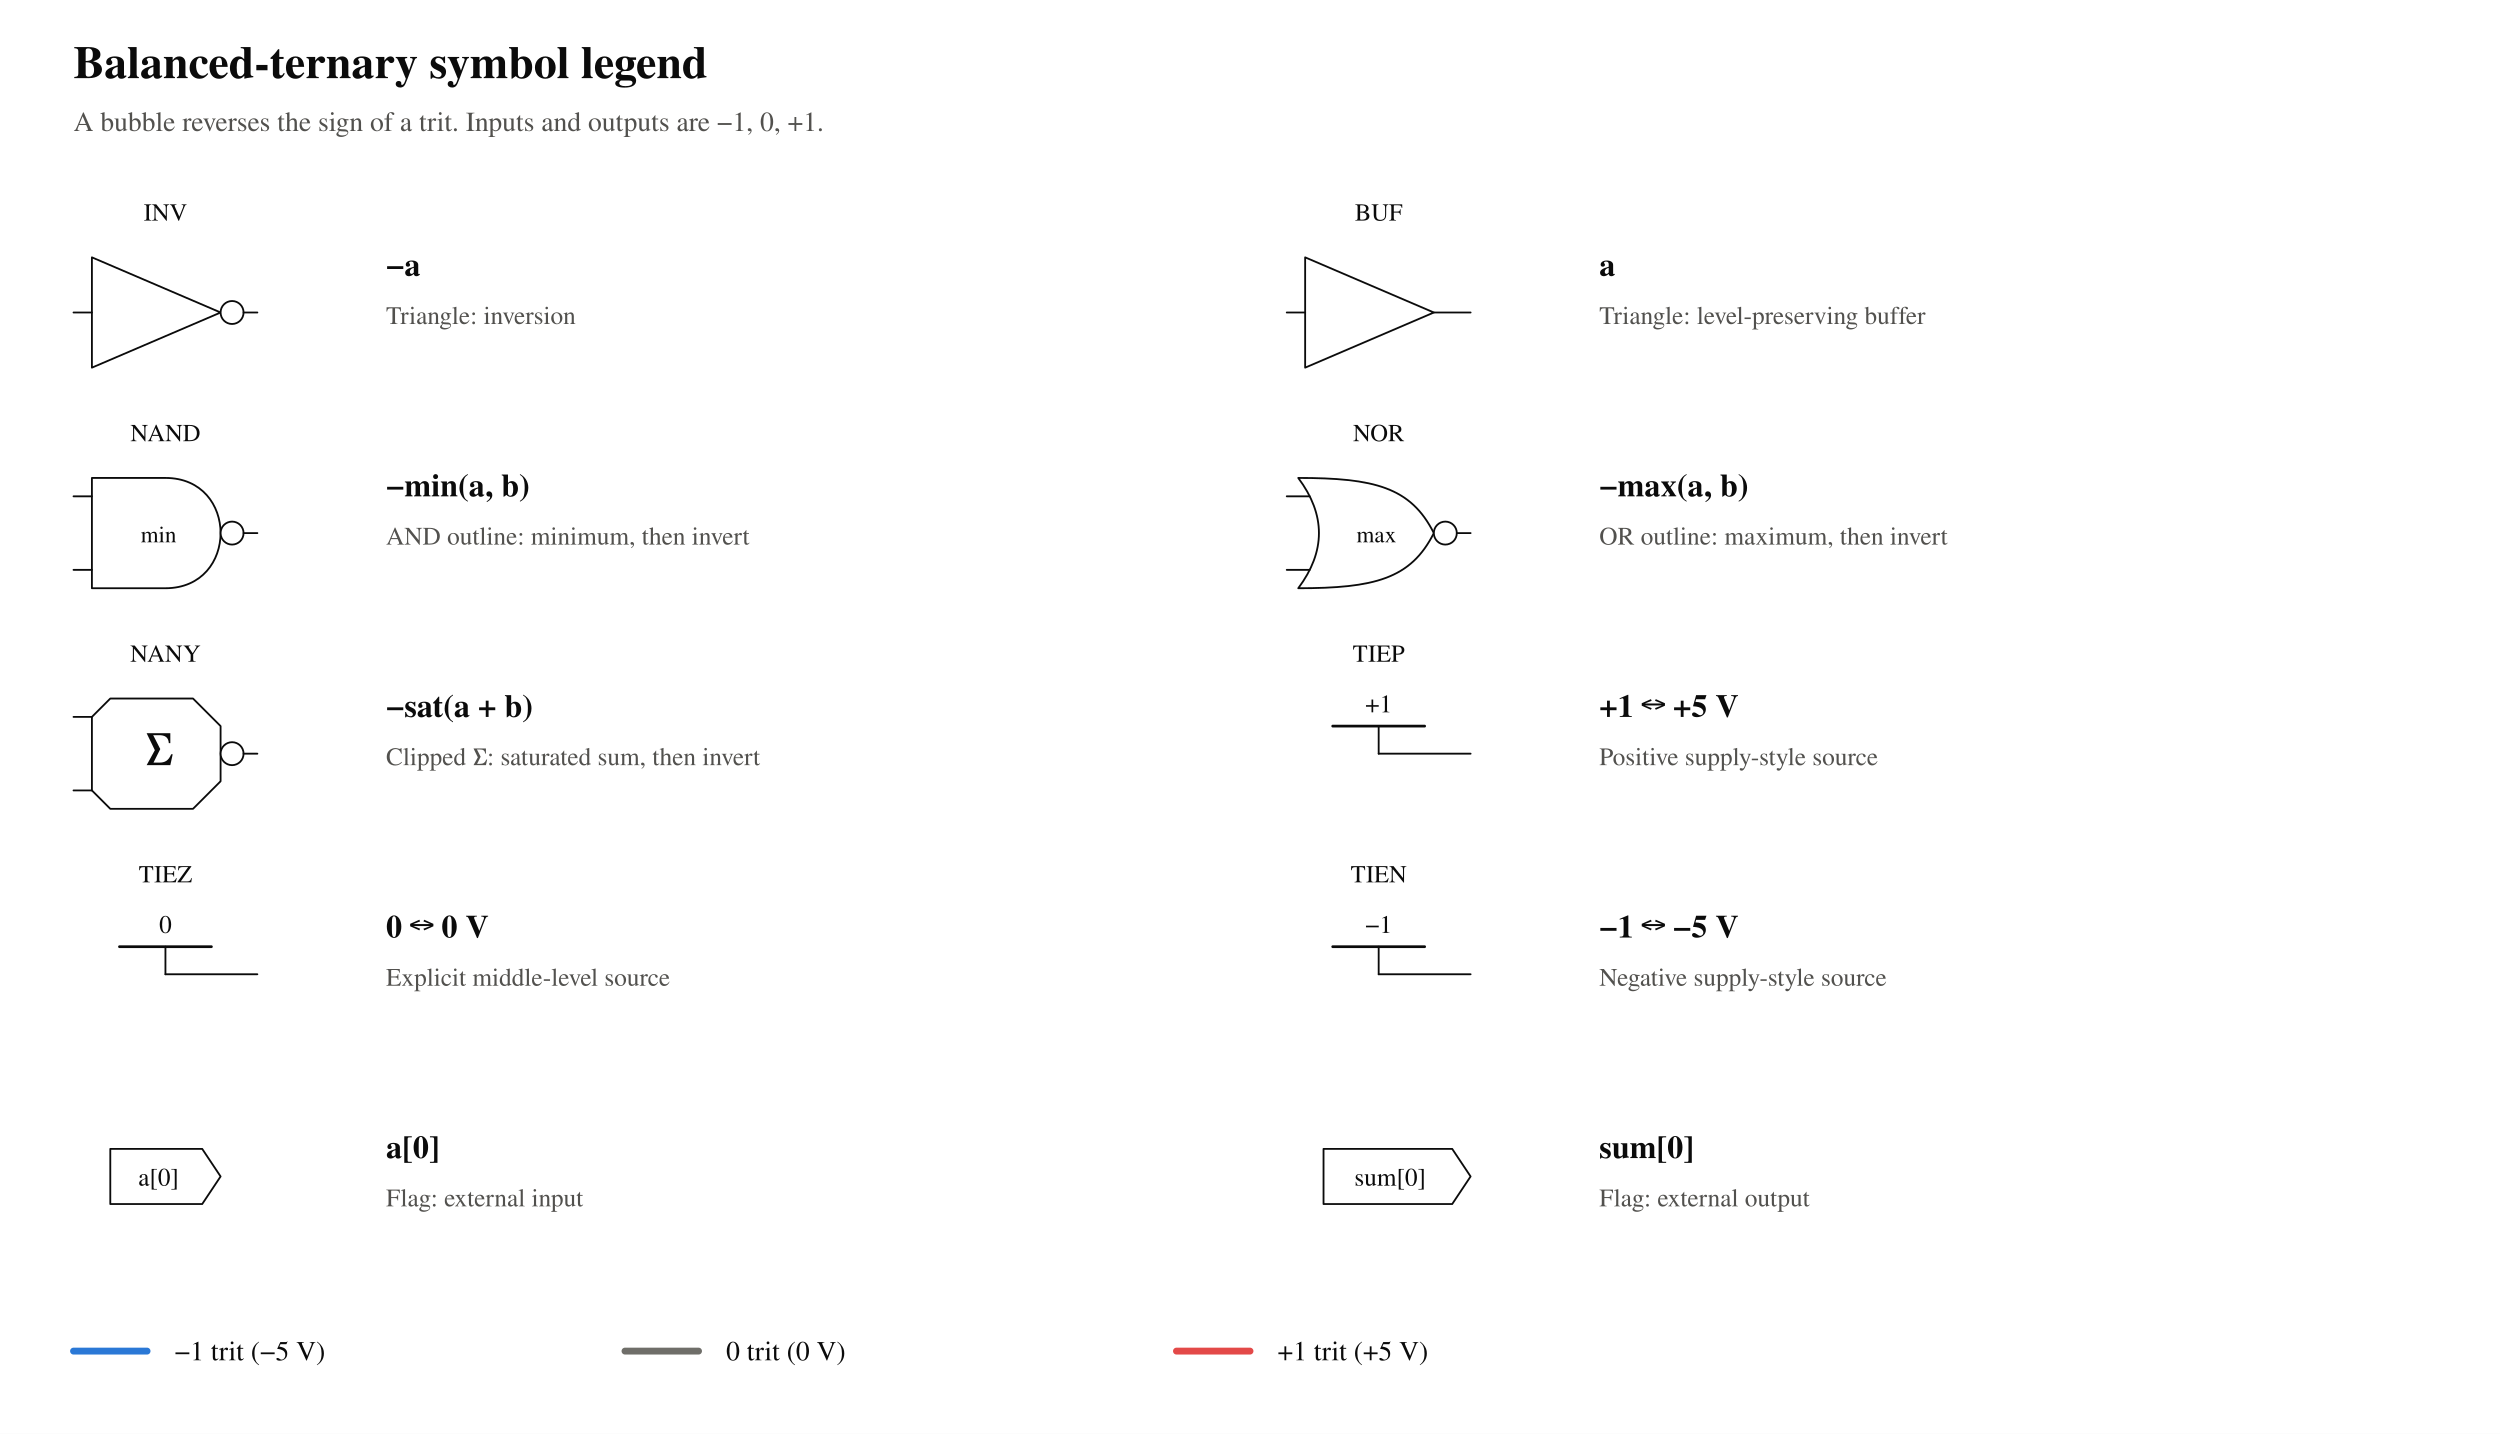
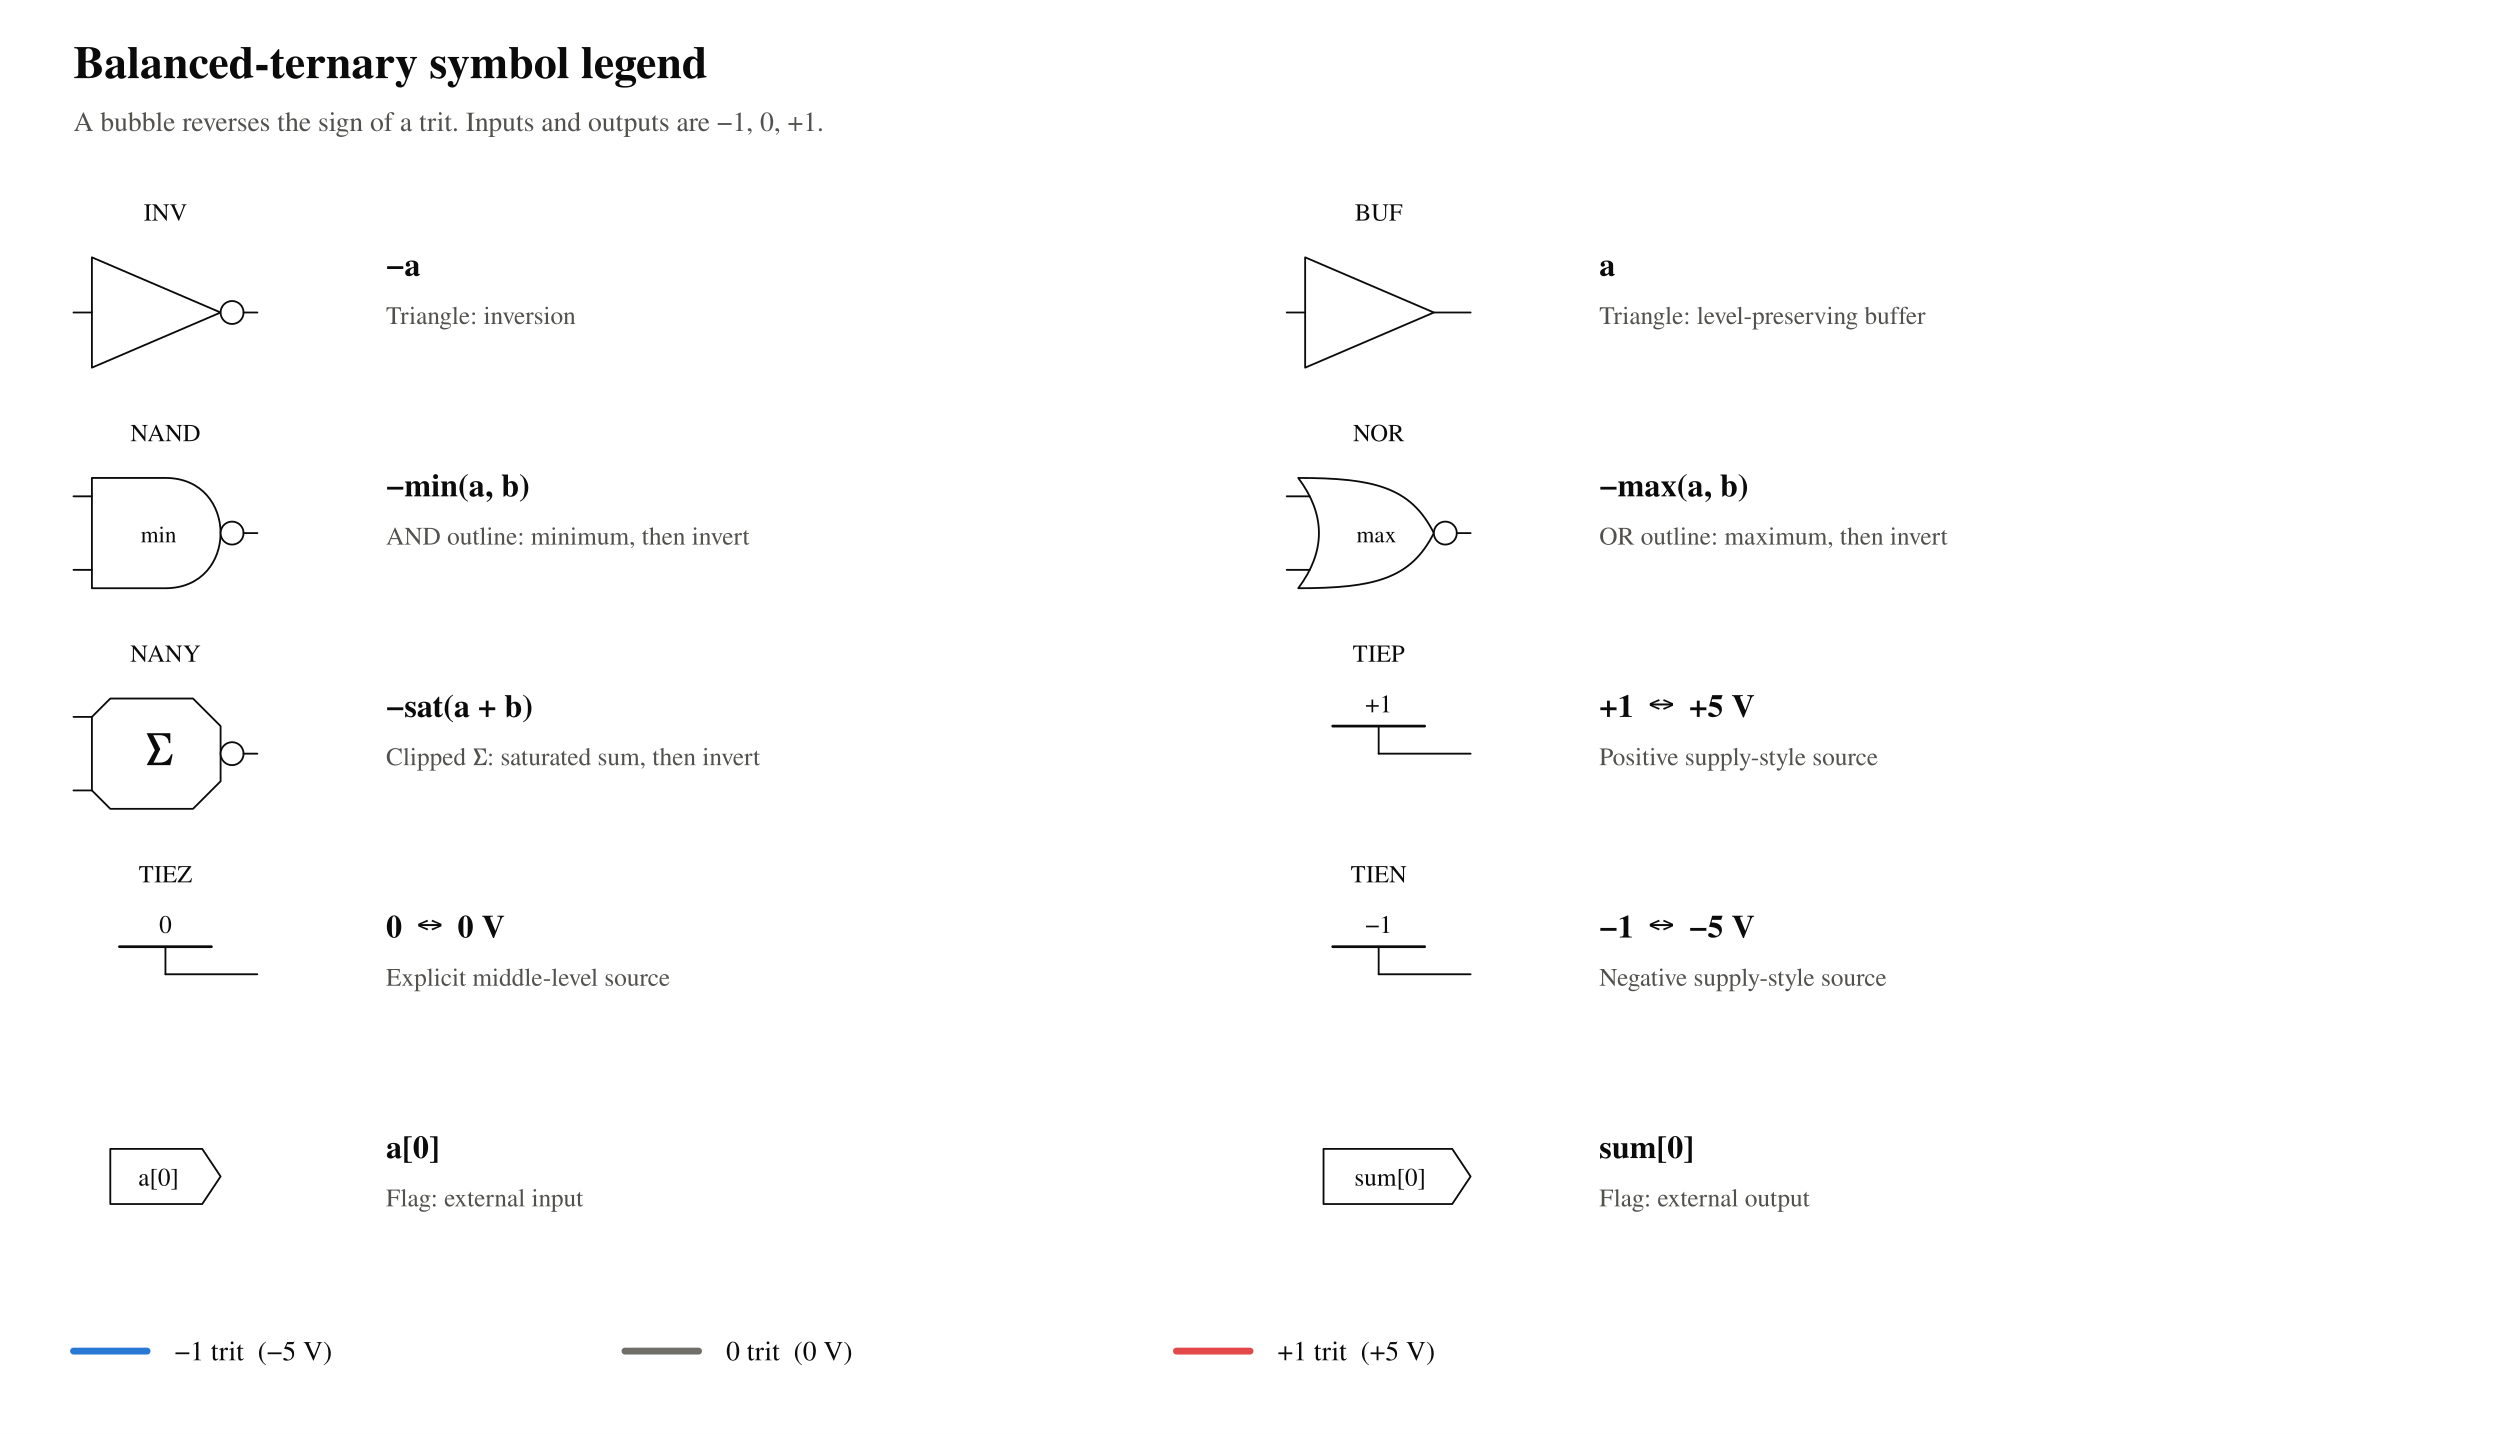
- <svg xmlns="http://www.w3.org/2000/svg" width="1088" height="624" viewBox="0 0 1088 624" role="img" aria-label="Balanced-ternary symbol legend">
+ <svg xmlns="http://www.w3.org/2000/svg" width="1088" height="624" viewBox="0 0 1088 624" xml:space="preserve" role="img" aria-label="Balanced-ternary symbol legend">
  <rect width="100%" height="100%" fill="white" />
  <text x="32" y="34" font-family="Nimbus Roman, Liberation Serif, DejaVu Serif, serif" font-size="20" text-anchor="start" font-weight="bold" fill="#0b0b0b">Balanced-ternary symbol legend</text>
  <text x="32" y="57" font-family="Nimbus Roman, Liberation Serif, DejaVu Serif, serif" font-size="12" text-anchor="start" font-weight="normal" fill="#52514e">A bubble reverses the sign of a trit. Inputs and outputs are −1, 0, +1.</text>
  <text x="72.0" y="96" font-family="Nimbus Roman, Liberation Serif, DejaVu Serif, serif" font-size="10.667" text-anchor="middle" font-weight="normal" fill="#0b0b0b">INV</text>
  <path d="M40.0 112 L96.0 136 L40.0 160 Z" stroke="#0b0b0b" fill="white" stroke-width="0.800" stroke-linecap="round" stroke-linejoin="round" />
  <circle cx="101.0" cy="136" r="5" stroke="#0b0b0b" fill="white" stroke-width="0.800" stroke-linecap="round" stroke-linejoin="round" />
  <path d="M32 136 L40.0 136" stroke="#0b0b0b" fill="none" stroke-width="0.800" stroke-linecap="round" stroke-linejoin="round" />
  <path d="M112 136 L106.0 136" stroke="#0b0b0b" fill="none" stroke-width="0.800" stroke-linecap="round" stroke-linejoin="round" />
  <text x="168" y="120" font-family="Nimbus Roman, Liberation Serif, DejaVu Serif, serif" font-size="14" text-anchor="start" font-weight="bold" fill="#0b0b0b">−a</text>
  <text x="168" y="141" font-family="Nimbus Roman, Liberation Serif, DejaVu Serif, serif" font-size="11" text-anchor="start" font-weight="normal" fill="#52514e">Triangle: inversion</text>
  <text x="600.0" y="96" font-family="Nimbus Roman, Liberation Serif, DejaVu Serif, serif" font-size="10.667" text-anchor="middle" font-weight="normal" fill="#0b0b0b">BUF</text>
  <path d="M568.0 112 L624.0 136 L568.0 160 Z" stroke="#0b0b0b" fill="white" stroke-width="0.800" stroke-linecap="round" stroke-linejoin="round" />
  <path d="M560 136 L568.0 136" stroke="#0b0b0b" fill="none" stroke-width="0.800" stroke-linecap="round" stroke-linejoin="round" />
  <path d="M640 136 L624.0 136" stroke="#0b0b0b" fill="none" stroke-width="0.800" stroke-linecap="round" stroke-linejoin="round" />
  <text x="696" y="120" font-family="Nimbus Roman, Liberation Serif, DejaVu Serif, serif" font-size="14" text-anchor="start" font-weight="bold" fill="#0b0b0b">a</text>
  <text x="696" y="141" font-family="Nimbus Roman, Liberation Serif, DejaVu Serif, serif" font-size="11" text-anchor="start" font-weight="normal" fill="#52514e">Triangle: level-preserving buffer</text>
  <text x="72.0" y="192" font-family="Nimbus Roman, Liberation Serif, DejaVu Serif, serif" font-size="10.667" text-anchor="middle" font-weight="normal" fill="#0b0b0b">NAND</text>
  <path d="M40.0 208 L72.0 208 C104.0 208 104.0 256 72.0 256 L40.0 256 Z" stroke="#0b0b0b" fill="white" stroke-width="0.800" stroke-linecap="round" stroke-linejoin="round" />
  <text x="69.0" y="236" font-family="Nimbus Roman, Liberation Serif, DejaVu Serif, serif" font-size="10" text-anchor="middle" font-weight="normal" fill="#0b0b0b">min</text>
  <circle cx="101.0" cy="232" r="5" stroke="#0b0b0b" fill="white" stroke-width="0.800" stroke-linecap="round" stroke-linejoin="round" />
  <path d="M32 216 L40.0 216" stroke="#0b0b0b" fill="none" stroke-width="0.800" stroke-linecap="round" stroke-linejoin="round" />
  <path d="M32 248 L40.0 248" stroke="#0b0b0b" fill="none" stroke-width="0.800" stroke-linecap="round" stroke-linejoin="round" />
  <path d="M112 232 L106.0 232" stroke="#0b0b0b" fill="none" stroke-width="0.800" stroke-linecap="round" stroke-linejoin="round" />
  <text x="168" y="216" font-family="Nimbus Roman, Liberation Serif, DejaVu Serif, serif" font-size="14" text-anchor="start" font-weight="bold" fill="#0b0b0b">−min(a, b)</text>
  <text x="168" y="237" font-family="Nimbus Roman, Liberation Serif, DejaVu Serif, serif" font-size="11" text-anchor="start" font-weight="normal" fill="#52514e">AND outline: minimum, then invert</text>
  <text x="600.0" y="192" font-family="Nimbus Roman, Liberation Serif, DejaVu Serif, serif" font-size="10.667" text-anchor="middle" font-weight="normal" fill="#0b0b0b">NOR</text>
  <path d="M565.0 208 C598.0 208 614.0 212 624.0 232 C614.0 252 598.0 256 565.0 256 Q583.0 232 565.0 208 Z" stroke="#0b0b0b" fill="white" stroke-width="0.800" stroke-linecap="round" stroke-linejoin="round" />
  <text x="599.0" y="236" font-family="Nimbus Roman, Liberation Serif, DejaVu Serif, serif" font-size="10" text-anchor="middle" font-weight="normal" fill="#0b0b0b">max</text>
  <circle cx="629.0" cy="232" r="5" stroke="#0b0b0b" fill="white" stroke-width="0.800" stroke-linecap="round" stroke-linejoin="round" />
  <path d="M560 216 L570.0 216" stroke="#0b0b0b" fill="none" stroke-width="0.800" stroke-linecap="round" stroke-linejoin="round" />
  <path d="M560 248 L570.0 248" stroke="#0b0b0b" fill="none" stroke-width="0.800" stroke-linecap="round" stroke-linejoin="round" />
  <path d="M640 232 L634.0 232" stroke="#0b0b0b" fill="none" stroke-width="0.800" stroke-linecap="round" stroke-linejoin="round" />
  <text x="696" y="216" font-family="Nimbus Roman, Liberation Serif, DejaVu Serif, serif" font-size="14" text-anchor="start" font-weight="bold" fill="#0b0b0b">−max(a, b)</text>
  <text x="696" y="237" font-family="Nimbus Roman, Liberation Serif, DejaVu Serif, serif" font-size="11" text-anchor="start" font-weight="normal" fill="#52514e">OR outline: maximum, then invert</text>
  <text x="72.0" y="288" font-family="Nimbus Roman, Liberation Serif, DejaVu Serif, serif" font-size="10.667" text-anchor="middle" font-weight="normal" fill="#0b0b0b">NANY</text>
  <path d="M48.0 304 L84.0 304 L96.0 316 L96.0 340 L84.0 352 L48.0 352 L40.0 344 L40.0 312 Z" stroke="#0b0b0b" fill="white" stroke-width="0.800" stroke-linecap="round" stroke-linejoin="round" />
  <text x="69.0" y="333" font-family="Nimbus Roman, Liberation Serif, DejaVu Serif, serif" font-size="21" text-anchor="middle" font-weight="normal" fill="#0b0b0b">Σ</text>
  <circle cx="101.0" cy="328" r="5" stroke="#0b0b0b" fill="white" stroke-width="0.800" stroke-linecap="round" stroke-linejoin="round" />
  <path d="M32 312 L40.0 312" stroke="#0b0b0b" fill="none" stroke-width="0.800" stroke-linecap="round" stroke-linejoin="round" />
  <path d="M32 344 L40.0 344" stroke="#0b0b0b" fill="none" stroke-width="0.800" stroke-linecap="round" stroke-linejoin="round" />
  <path d="M112 328 L106.0 328" stroke="#0b0b0b" fill="none" stroke-width="0.800" stroke-linecap="round" stroke-linejoin="round" />
  <text x="168" y="312" font-family="Nimbus Roman, Liberation Serif, DejaVu Serif, serif" font-size="14" text-anchor="start" font-weight="bold" fill="#0b0b0b">−sat(a + b)</text>
  <text x="168" y="333" font-family="Nimbus Roman, Liberation Serif, DejaVu Serif, serif" font-size="11" text-anchor="start" font-weight="normal" fill="#52514e">Clipped Σ: saturated sum, then invert</text>
  <text x="600.0" y="288" font-family="Nimbus Roman, Liberation Serif, DejaVu Serif, serif" font-size="10.667" text-anchor="middle" font-weight="normal" fill="#0b0b0b">TIEP</text>
  <path d="M580.0 316 L620.0 316" stroke="#0b0b0b" fill="none" stroke-width="1.200" stroke-linecap="round" stroke-linejoin="round" />
  <path d="M600.0 316 L600.0 328" stroke="#0b0b0b" fill="none" stroke-width="0.800" stroke-linecap="round" stroke-linejoin="round" />
  <path d="M600.0 328 L640 328" stroke="#0b0b0b" fill="none" stroke-width="0.800" stroke-linecap="round" stroke-linejoin="round" />
  <text x="600.0" y="310" font-family="Nimbus Roman, Liberation Serif, DejaVu Serif, serif" font-size="11" text-anchor="middle" font-weight="normal" fill="#0b0b0b">+1</text>
  <text x="696" y="312" font-family="Nimbus Roman, Liberation Serif, DejaVu Serif, serif" font-size="14" text-anchor="start" font-weight="bold" fill="#0b0b0b">+1  ↔  +5 V</text>
  <text x="696" y="333" font-family="Nimbus Roman, Liberation Serif, DejaVu Serif, serif" font-size="11" text-anchor="start" font-weight="normal" fill="#52514e">Positive supply-style source</text>
  <text x="72.0" y="384" font-family="Nimbus Roman, Liberation Serif, DejaVu Serif, serif" font-size="10.667" text-anchor="middle" font-weight="normal" fill="#0b0b0b">TIEZ</text>
  <path d="M52.0 412 L92.0 412" stroke="#0b0b0b" fill="none" stroke-width="1.200" stroke-linecap="round" stroke-linejoin="round" />
  <path d="M72.0 412 L72.0 424" stroke="#0b0b0b" fill="none" stroke-width="0.800" stroke-linecap="round" stroke-linejoin="round" />
  <path d="M72.0 424 L112 424" stroke="#0b0b0b" fill="none" stroke-width="0.800" stroke-linecap="round" stroke-linejoin="round" />
  <text x="72.0" y="406" font-family="Nimbus Roman, Liberation Serif, DejaVu Serif, serif" font-size="11" text-anchor="middle" font-weight="normal" fill="#0b0b0b">0</text>
  <text x="168" y="408" font-family="Nimbus Roman, Liberation Serif, DejaVu Serif, serif" font-size="14" text-anchor="start" font-weight="bold" fill="#0b0b0b">0  ↔  0 V</text>
  <text x="168" y="429" font-family="Nimbus Roman, Liberation Serif, DejaVu Serif, serif" font-size="11" text-anchor="start" font-weight="normal" fill="#52514e">Explicit middle-level source</text>
  <text x="600.0" y="384" font-family="Nimbus Roman, Liberation Serif, DejaVu Serif, serif" font-size="10.667" text-anchor="middle" font-weight="normal" fill="#0b0b0b">TIEN</text>
  <path d="M580.0 412 L620.0 412" stroke="#0b0b0b" fill="none" stroke-width="1.200" stroke-linecap="round" stroke-linejoin="round" />
  <path d="M600.0 412 L600.0 424" stroke="#0b0b0b" fill="none" stroke-width="0.800" stroke-linecap="round" stroke-linejoin="round" />
  <path d="M600.0 424 L640 424" stroke="#0b0b0b" fill="none" stroke-width="0.800" stroke-linecap="round" stroke-linejoin="round" />
  <text x="600.0" y="406" font-family="Nimbus Roman, Liberation Serif, DejaVu Serif, serif" font-size="11" text-anchor="middle" font-weight="normal" fill="#0b0b0b">−1</text>
  <text x="696" y="408" font-family="Nimbus Roman, Liberation Serif, DejaVu Serif, serif" font-size="14" text-anchor="start" font-weight="bold" fill="#0b0b0b">−1  ↔  −5 V</text>
  <text x="696" y="429" font-family="Nimbus Roman, Liberation Serif, DejaVu Serif, serif" font-size="11" text-anchor="start" font-weight="normal" fill="#52514e">Negative supply-style source</text>
  <path d="M48 500 L88 500 L96 512 L88 524 L48 524 Z" stroke="#0b0b0b" fill="white" stroke-width="0.800" stroke-linecap="round" stroke-linejoin="round" />
  <text x="69.0" y="516" font-family="Nimbus Roman, Liberation Serif, DejaVu Serif, serif" font-size="11" text-anchor="middle" font-weight="normal" fill="#0b0b0b">a[0]</text>
  <text x="168" y="504" font-family="Nimbus Roman, Liberation Serif, DejaVu Serif, serif" font-size="14" text-anchor="start" font-weight="bold" fill="#0b0b0b">a[0]</text>
  <text x="168" y="525" font-family="Nimbus Roman, Liberation Serif, DejaVu Serif, serif" font-size="11" text-anchor="start" font-weight="normal" fill="#52514e">Flag: external input</text>
  <path d="M576 500 L632 500 L640 512 L632 524 L576 524 Z" stroke="#0b0b0b" fill="white" stroke-width="0.800" stroke-linecap="round" stroke-linejoin="round" />
  <text x="605.0" y="516" font-family="Nimbus Roman, Liberation Serif, DejaVu Serif, serif" font-size="11" text-anchor="middle" font-weight="normal" fill="#0b0b0b">sum[0]</text>
  <text x="696" y="504" font-family="Nimbus Roman, Liberation Serif, DejaVu Serif, serif" font-size="14" text-anchor="start" font-weight="bold" fill="#0b0b0b">sum[0]</text>
  <text x="696" y="525" font-family="Nimbus Roman, Liberation Serif, DejaVu Serif, serif" font-size="11" text-anchor="start" font-weight="normal" fill="#52514e">Flag: external output</text>
  <path d="M32 588 L64 588" stroke="#2a78d6" fill="none" stroke-width="3.000" stroke-linecap="round" stroke-linejoin="round" />
  <text x="76" y="592" font-family="Nimbus Roman, Liberation Serif, DejaVu Serif, serif" font-size="12" text-anchor="start" font-weight="normal" fill="#0b0b0b">−1 trit  (−5 V)</text>
  <path d="M272 588 L304 588" stroke="#6f6e69" fill="none" stroke-width="3.000" stroke-linecap="round" stroke-linejoin="round" />
  <text x="316" y="592" font-family="Nimbus Roman, Liberation Serif, DejaVu Serif, serif" font-size="12" text-anchor="start" font-weight="normal" fill="#0b0b0b">0 trit  (0 V)</text>
  <path d="M512 588 L544 588" stroke="#e34948" fill="none" stroke-width="3.000" stroke-linecap="round" stroke-linejoin="round" />
  <text x="556" y="592" font-family="Nimbus Roman, Liberation Serif, DejaVu Serif, serif" font-size="12" text-anchor="start" font-weight="normal" fill="#0b0b0b">+1 trit  (+5 V)</text>
</svg>
